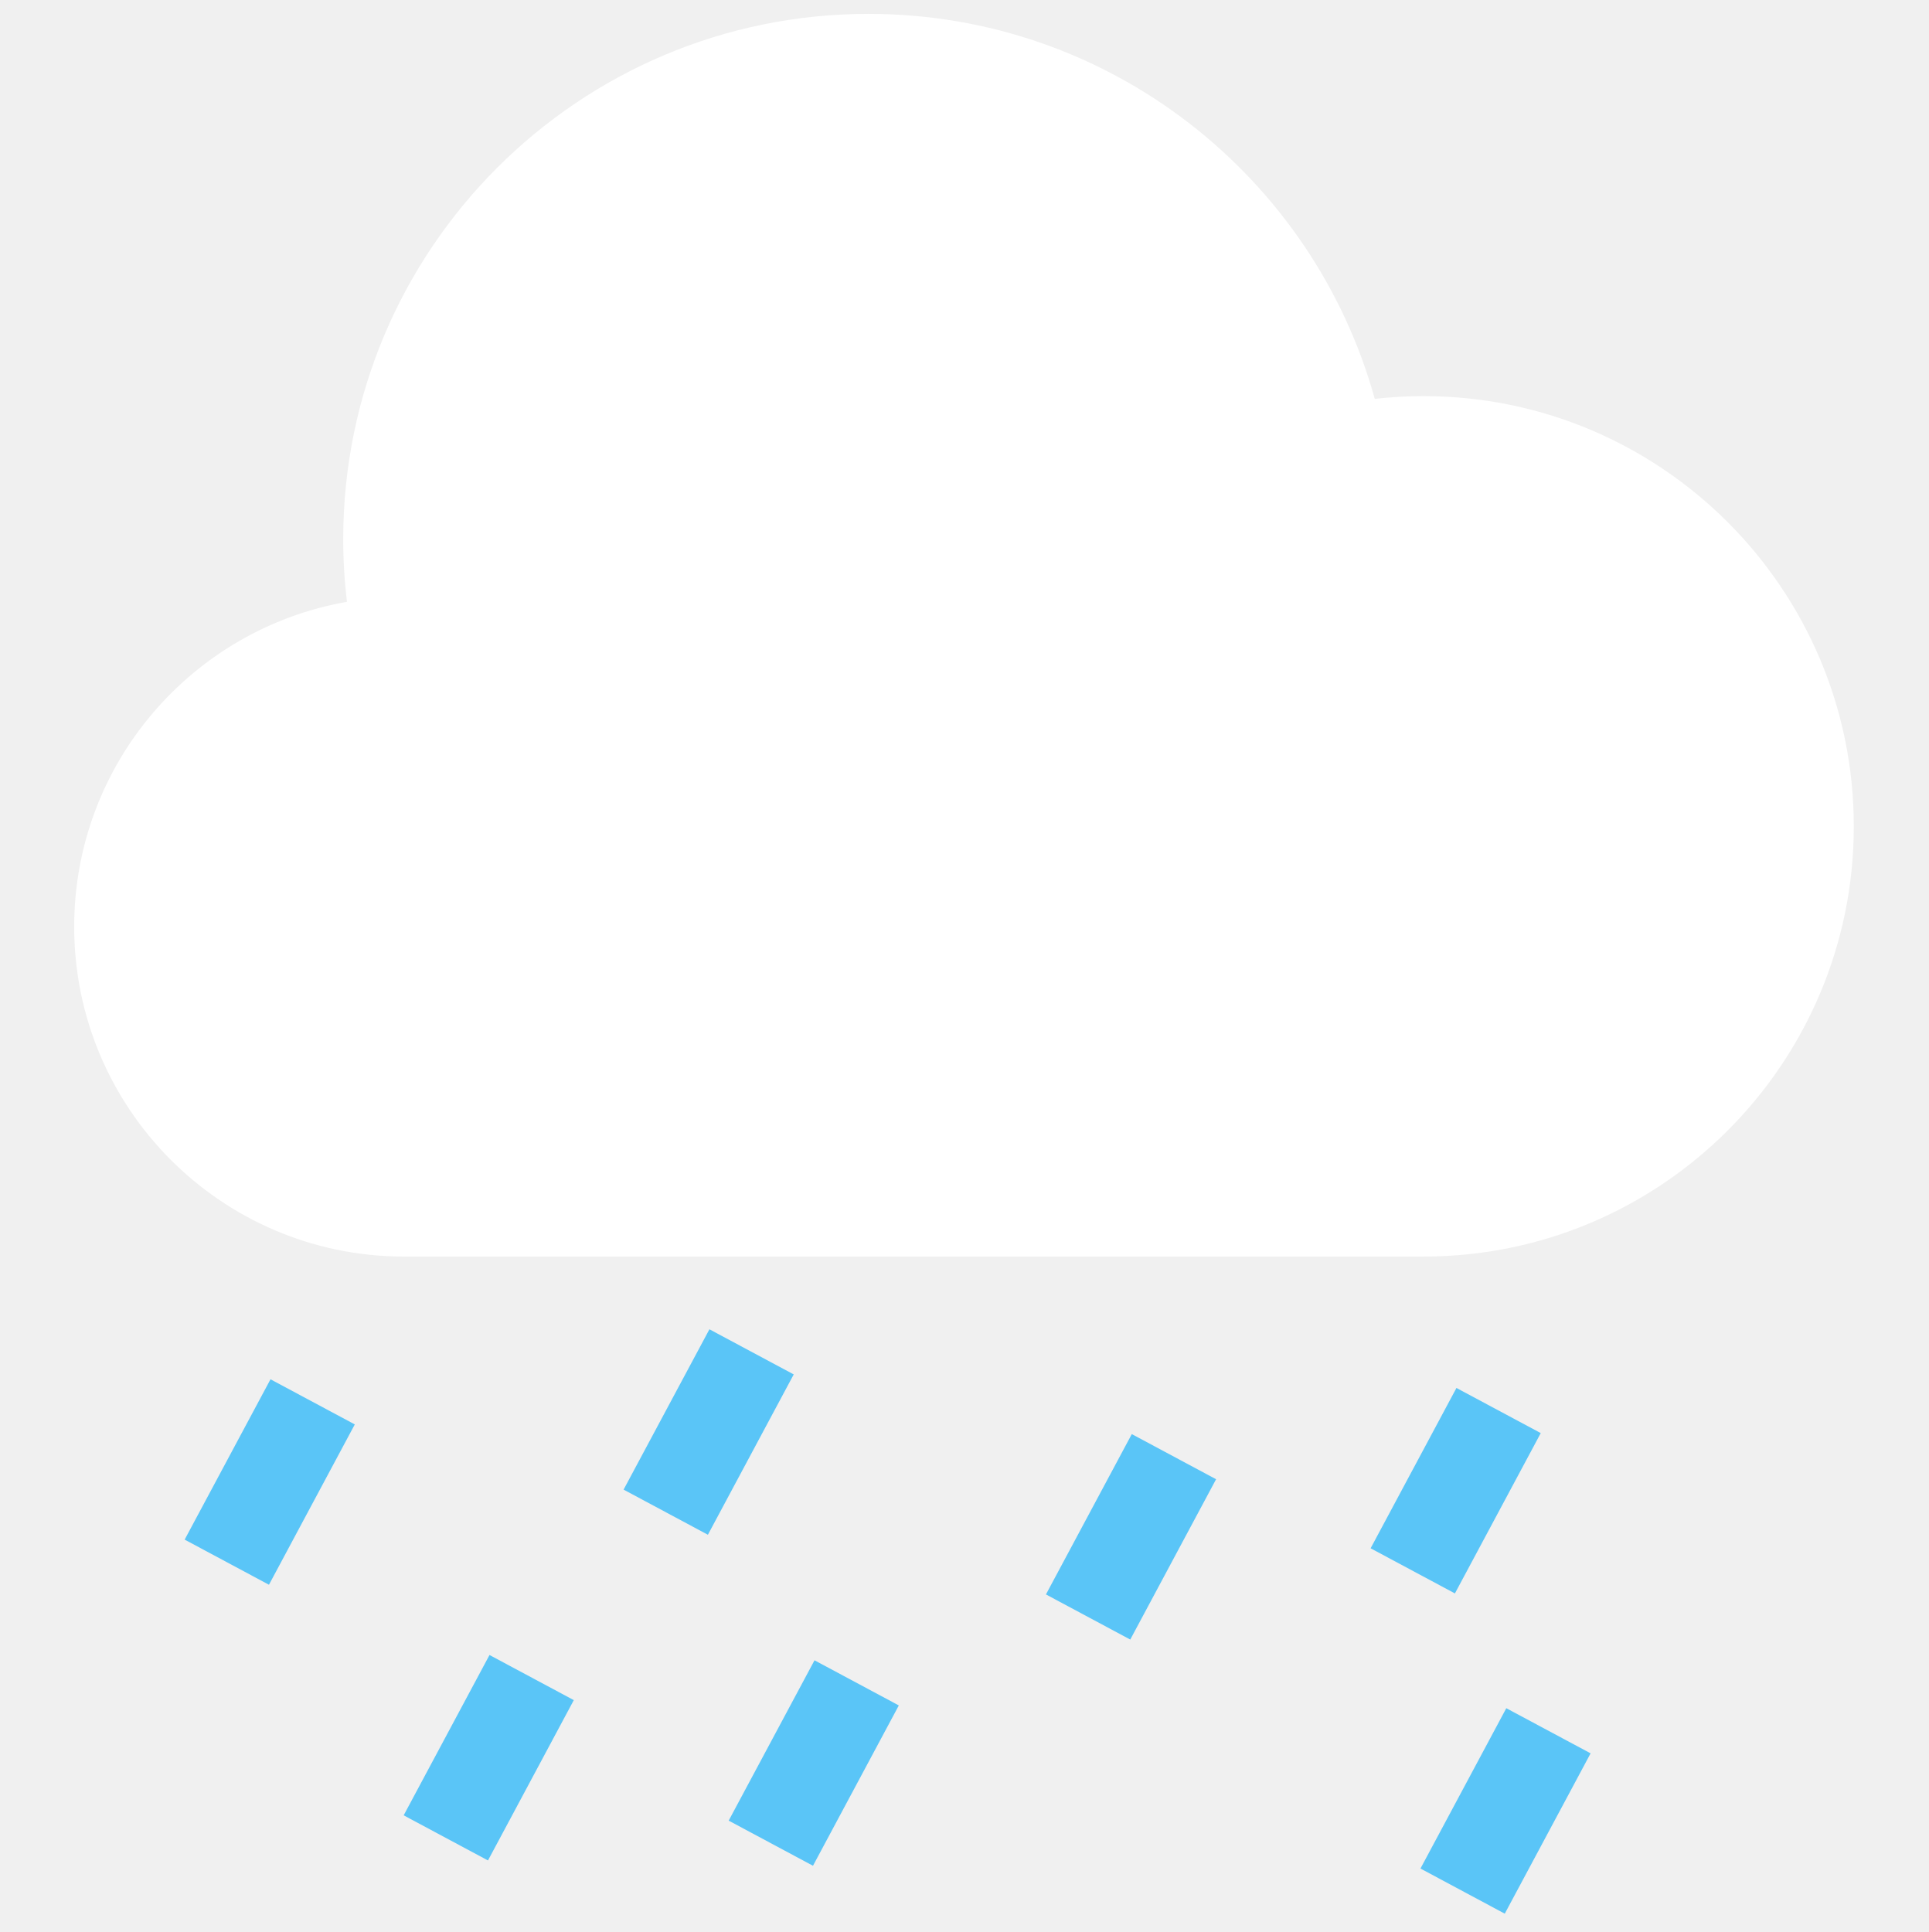
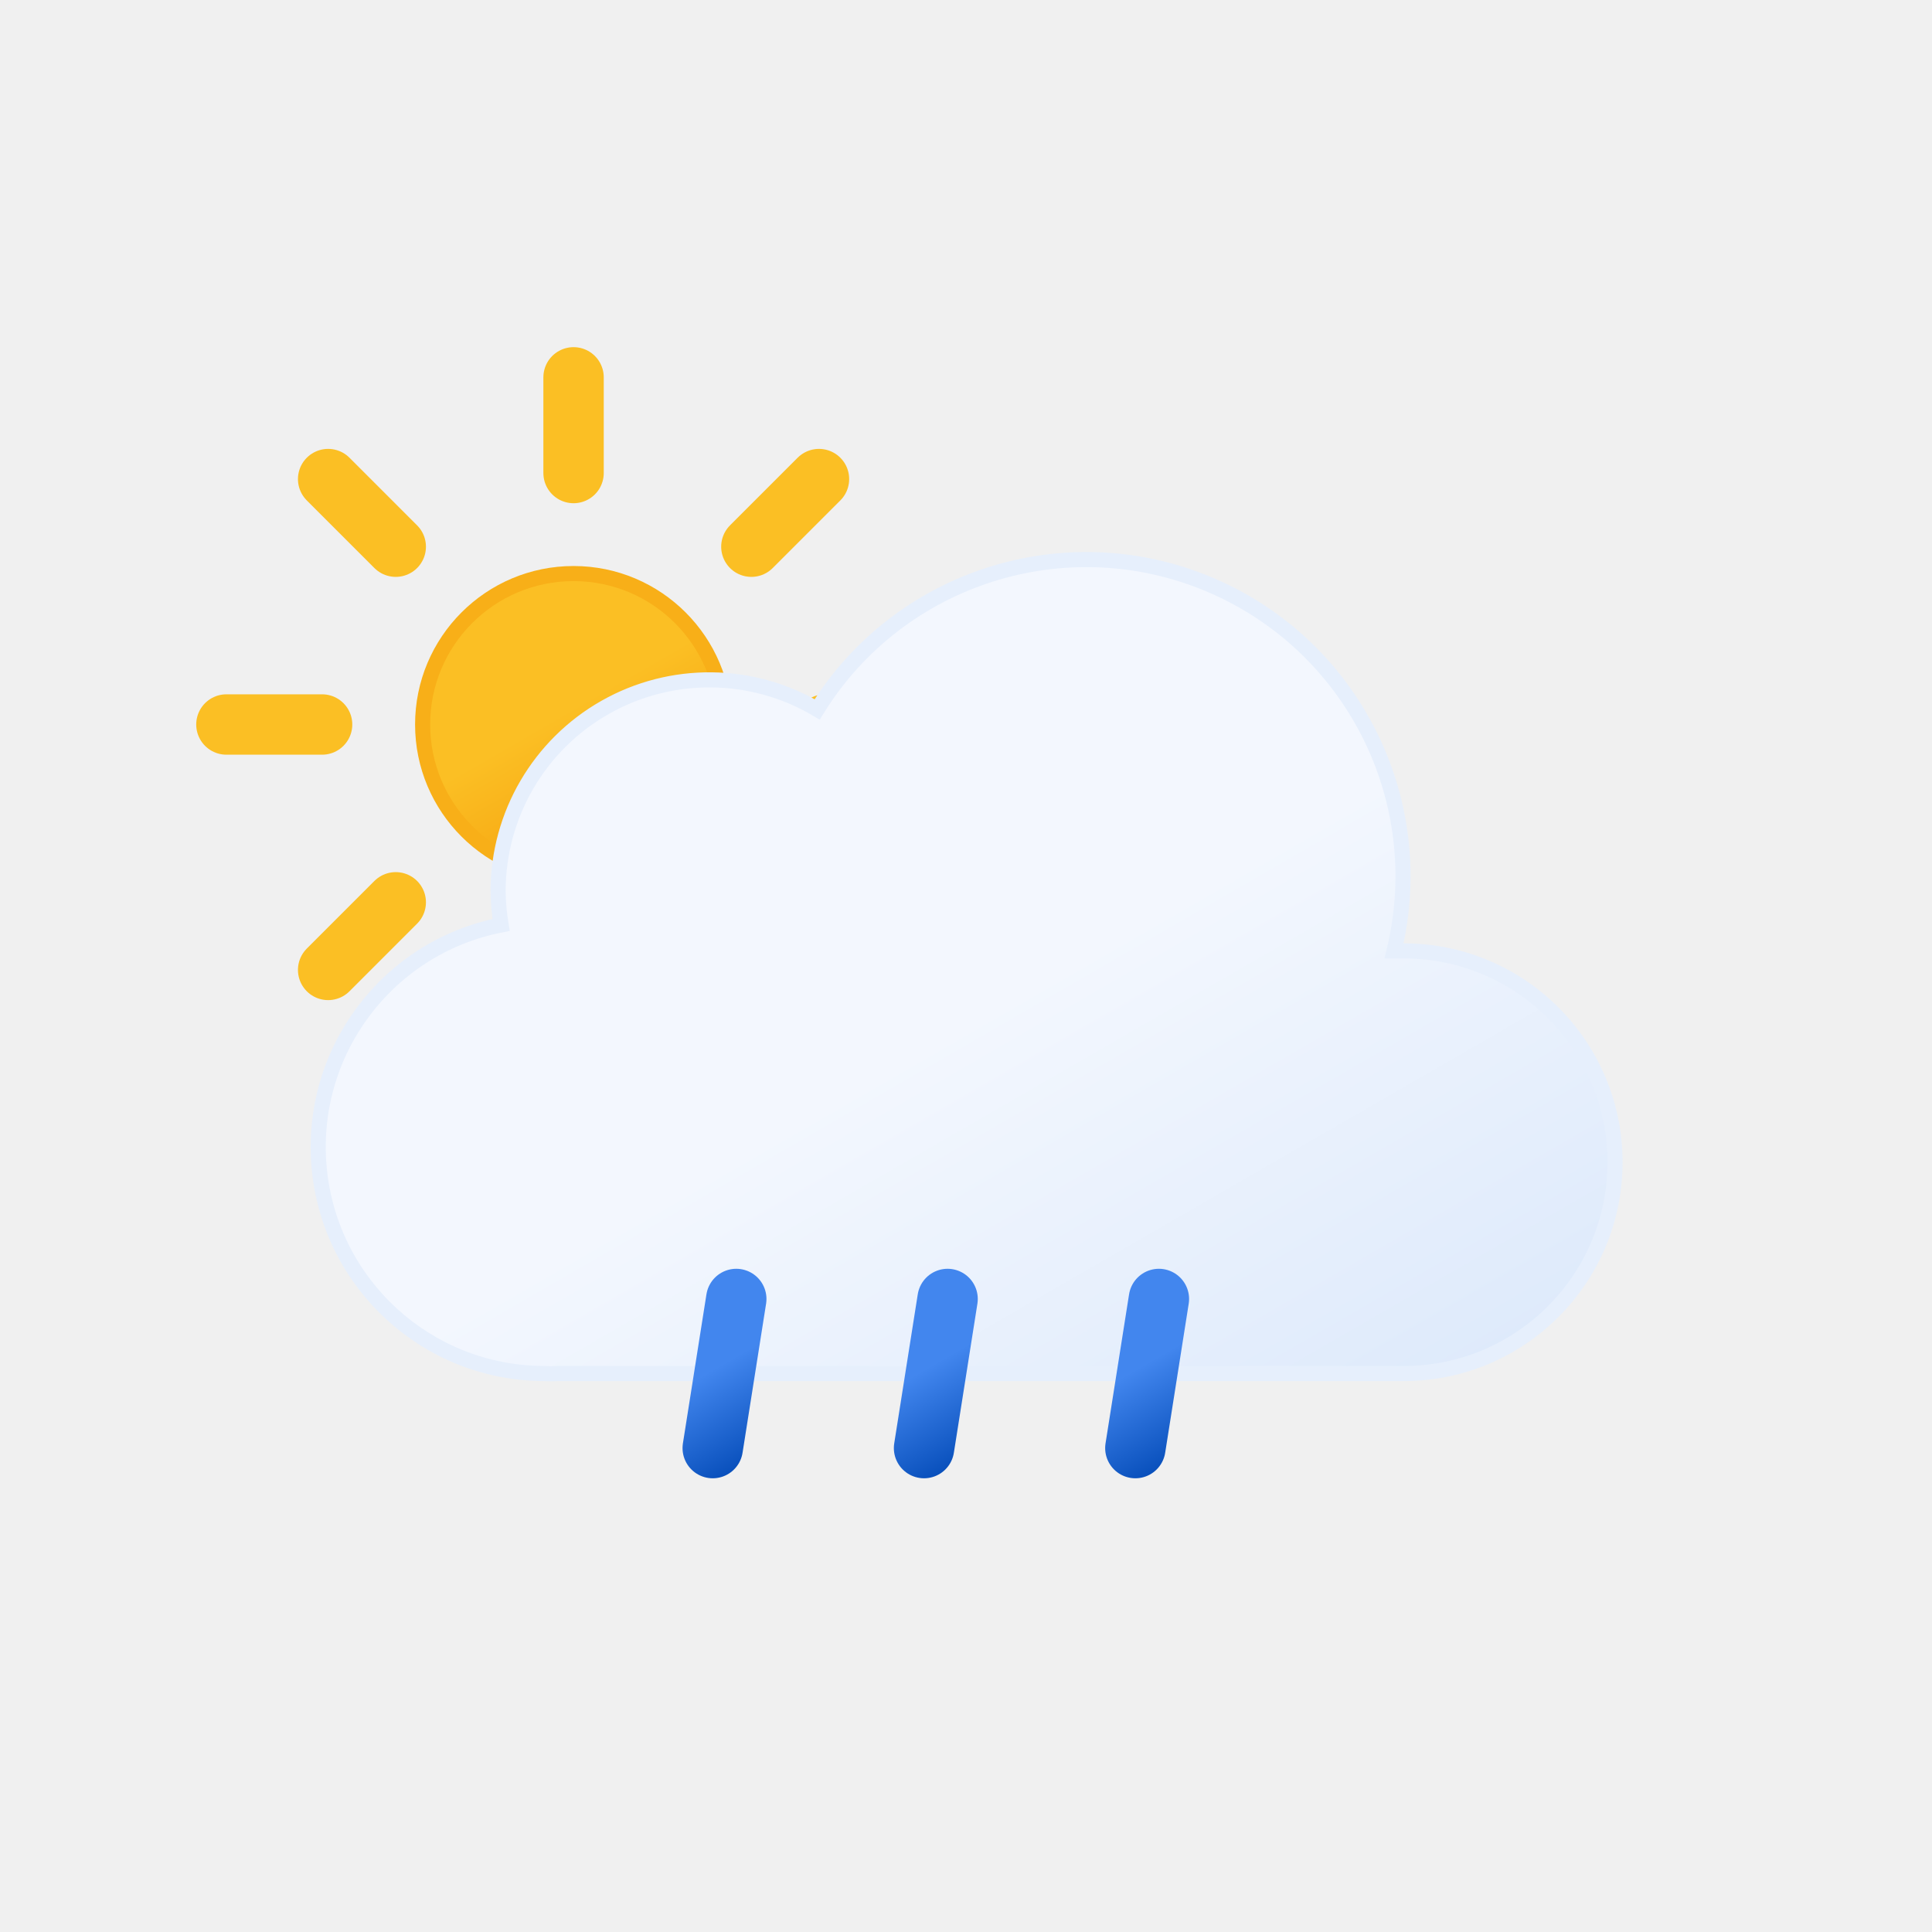
- <svg xmlns="http://www.w3.org/2000/svg" clip-rule="evenodd" fill-rule="evenodd" stroke-linejoin="round" stroke-miterlimit="2" viewBox="0 0 511 512">
-   <g fill="#5ac5f7">
-     <path d="m19.66 347h25.34v55h-25.34z" transform="matrix(.881619 .471962 -.413562 .772528 314.169 74.9296)" />
-     <path d="m19.66 347h25.34v55h-25.34z" transform="matrix(.881619 .471962 -.413562 .772528 197.854 88.1805)" />
-     <path d="m19.66 347h25.34v55h-25.34z" transform="matrix(.881619 .471962 -.413562 .772528 342.017 162.651)" />
-     <path d="m19.66 347h25.34v55h-25.34z" transform="matrix(.881619 .471962 -.413562 .772528 255.891 161.246)" />
-     <path d="m19.66 347h25.34v55h-25.34z" transform="matrix(.881619 .471962 -.413562 .772528 426.094 102.706)" />
-     <path d="m19.66 347h25.34v55h-25.34z" transform="matrix(.881619 .471962 -.413562 .772528 512.129 90.4782)" />
-     <path d="m19.66 347h25.34v55h-25.34z" transform="matrix(.881619 .471962 -.413562 .772528 525.339 175.347)" />
-   </g>
-   <path d="m99.365 428.998c-50.503-.32-91.406-41.42-91.406-91.998 0-45.348 32.882-83.077 76.078-90.624-.685-5.744-1.037-11.581-1.037-17.499 0-80.856 65.644-146.5 146.5-146.5 67.312 0 124.082 45.495 141.212 107.388 4.467-.505 9.01-.765 13.613-.765 66.229 0 120 53.77 120 120s-53.771 120-120 120h-284.366z" fill="#fff" transform="matrix(.950086 0 0 .950086 12.0982 -74.5869)" />
+ <svg xmlns="http://www.w3.org/2000/svg" xmlns:xlink="http://www.w3.org/1999/xlink" viewBox="0 0 64 64">
+   <defs>
+     <linearGradient id="b" x1="16.5" x2="21.5" y1="19.67" y2="28.33" gradientUnits="userSpaceOnUse">
+       <stop offset="0" stop-color="#fbbf24" />
+       <stop offset=".45" stop-color="#fbbf24" />
+       <stop offset="1" stop-color="#f59e0b" />
+     </linearGradient>
+     <linearGradient id="c" x1="22.56" x2="39.2" y1="21.96" y2="50.8" gradientUnits="userSpaceOnUse">
+       <stop offset="0" stop-color="#f3f7fe" />
+       <stop offset=".45" stop-color="#f3f7fe" />
+       <stop offset="1" stop-color="#deeafb" />
+     </linearGradient>
+     <linearGradient id="a" x1="22.53" x2="25.47" y1="42.95" y2="48.05" gradientUnits="userSpaceOnUse">
+       <stop offset="0" stop-color="#4286ee" />
+       <stop offset=".45" stop-color="#4286ee" />
+       <stop offset="1" stop-color="#0950bc" />
+     </linearGradient>
+     <linearGradient id="d" x1="29.53" x2="32.47" y1="42.95" y2="48.05" xlink:href="#a" />
+     <linearGradient id="e" x1="36.53" x2="39.47" y1="42.95" y2="48.05" xlink:href="#a" />
+   </defs>
+   <circle cx="19" cy="24" r="5" fill="url(#b)" stroke="#f8af18" stroke-miterlimit="10" stroke-width=".5" />
+   <path fill="none" stroke="#fbbf24" stroke-linecap="round" stroke-miterlimit="10" stroke-width="2" d="M19 15.67V12.5m0 23v-3.17m5.89-14.22l2.24-2.24M10.87 32.13l2.24-2.24m0-11.78l-2.24-2.24m16.26 16.26l-2.24-2.24M7.5 24h3.17m19.83 0h-3.17">
+     <animateTransform attributeName="transform" dur="45s" repeatCount="indefinite" type="rotate" values="0 19 24; 360 19 24" />
+   </path>
+   <path fill="url(#c)" stroke="#e6effc" stroke-miterlimit="10" stroke-width=".5" d="M46.5 31.5h-.32a10.49 10.49 0 00-19.11-8 7 7 0 00-10.57 6 7.21 7.21 0 00.1 1.14A7.5 7.5 0 0018 45.5a4.19 4.19 0 00.5 0v0h28a7 7 0 000-14z" />
+   <path fill="none" stroke="url(#a)" stroke-linecap="round" stroke-miterlimit="10" stroke-width="2" d="M24.39 43.03l-.78 4.94">
+     <animateTransform attributeName="transform" dur="0.7s" repeatCount="indefinite" type="translate" values="1 -5; -2 10" />
+     <animate attributeName="opacity" dur="0.7s" repeatCount="indefinite" values="0;1;1;0" />
+   </path>
+   <path fill="none" stroke="url(#d)" stroke-linecap="round" stroke-miterlimit="10" stroke-width="2" d="M31.39 43.03l-.78 4.94">
+     <animateTransform attributeName="transform" begin="-0.4s" dur="0.7s" repeatCount="indefinite" type="translate" values="1 -5; -2 10" />
+     <animate attributeName="opacity" begin="-0.4s" dur="0.7s" repeatCount="indefinite" values="0;1;1;0" />
+   </path>
+   <path fill="none" stroke="url(#e)" stroke-linecap="round" stroke-miterlimit="10" stroke-width="2" d="M38.39 43.03l-.78 4.94">
+     <animateTransform attributeName="transform" begin="-0.2s" dur="0.7s" repeatCount="indefinite" type="translate" values="1 -5; -2 10" />
+     <animate attributeName="opacity" begin="-0.2s" dur="0.7s" repeatCount="indefinite" values="0;1;1;0" />
+   </path>
</svg>
